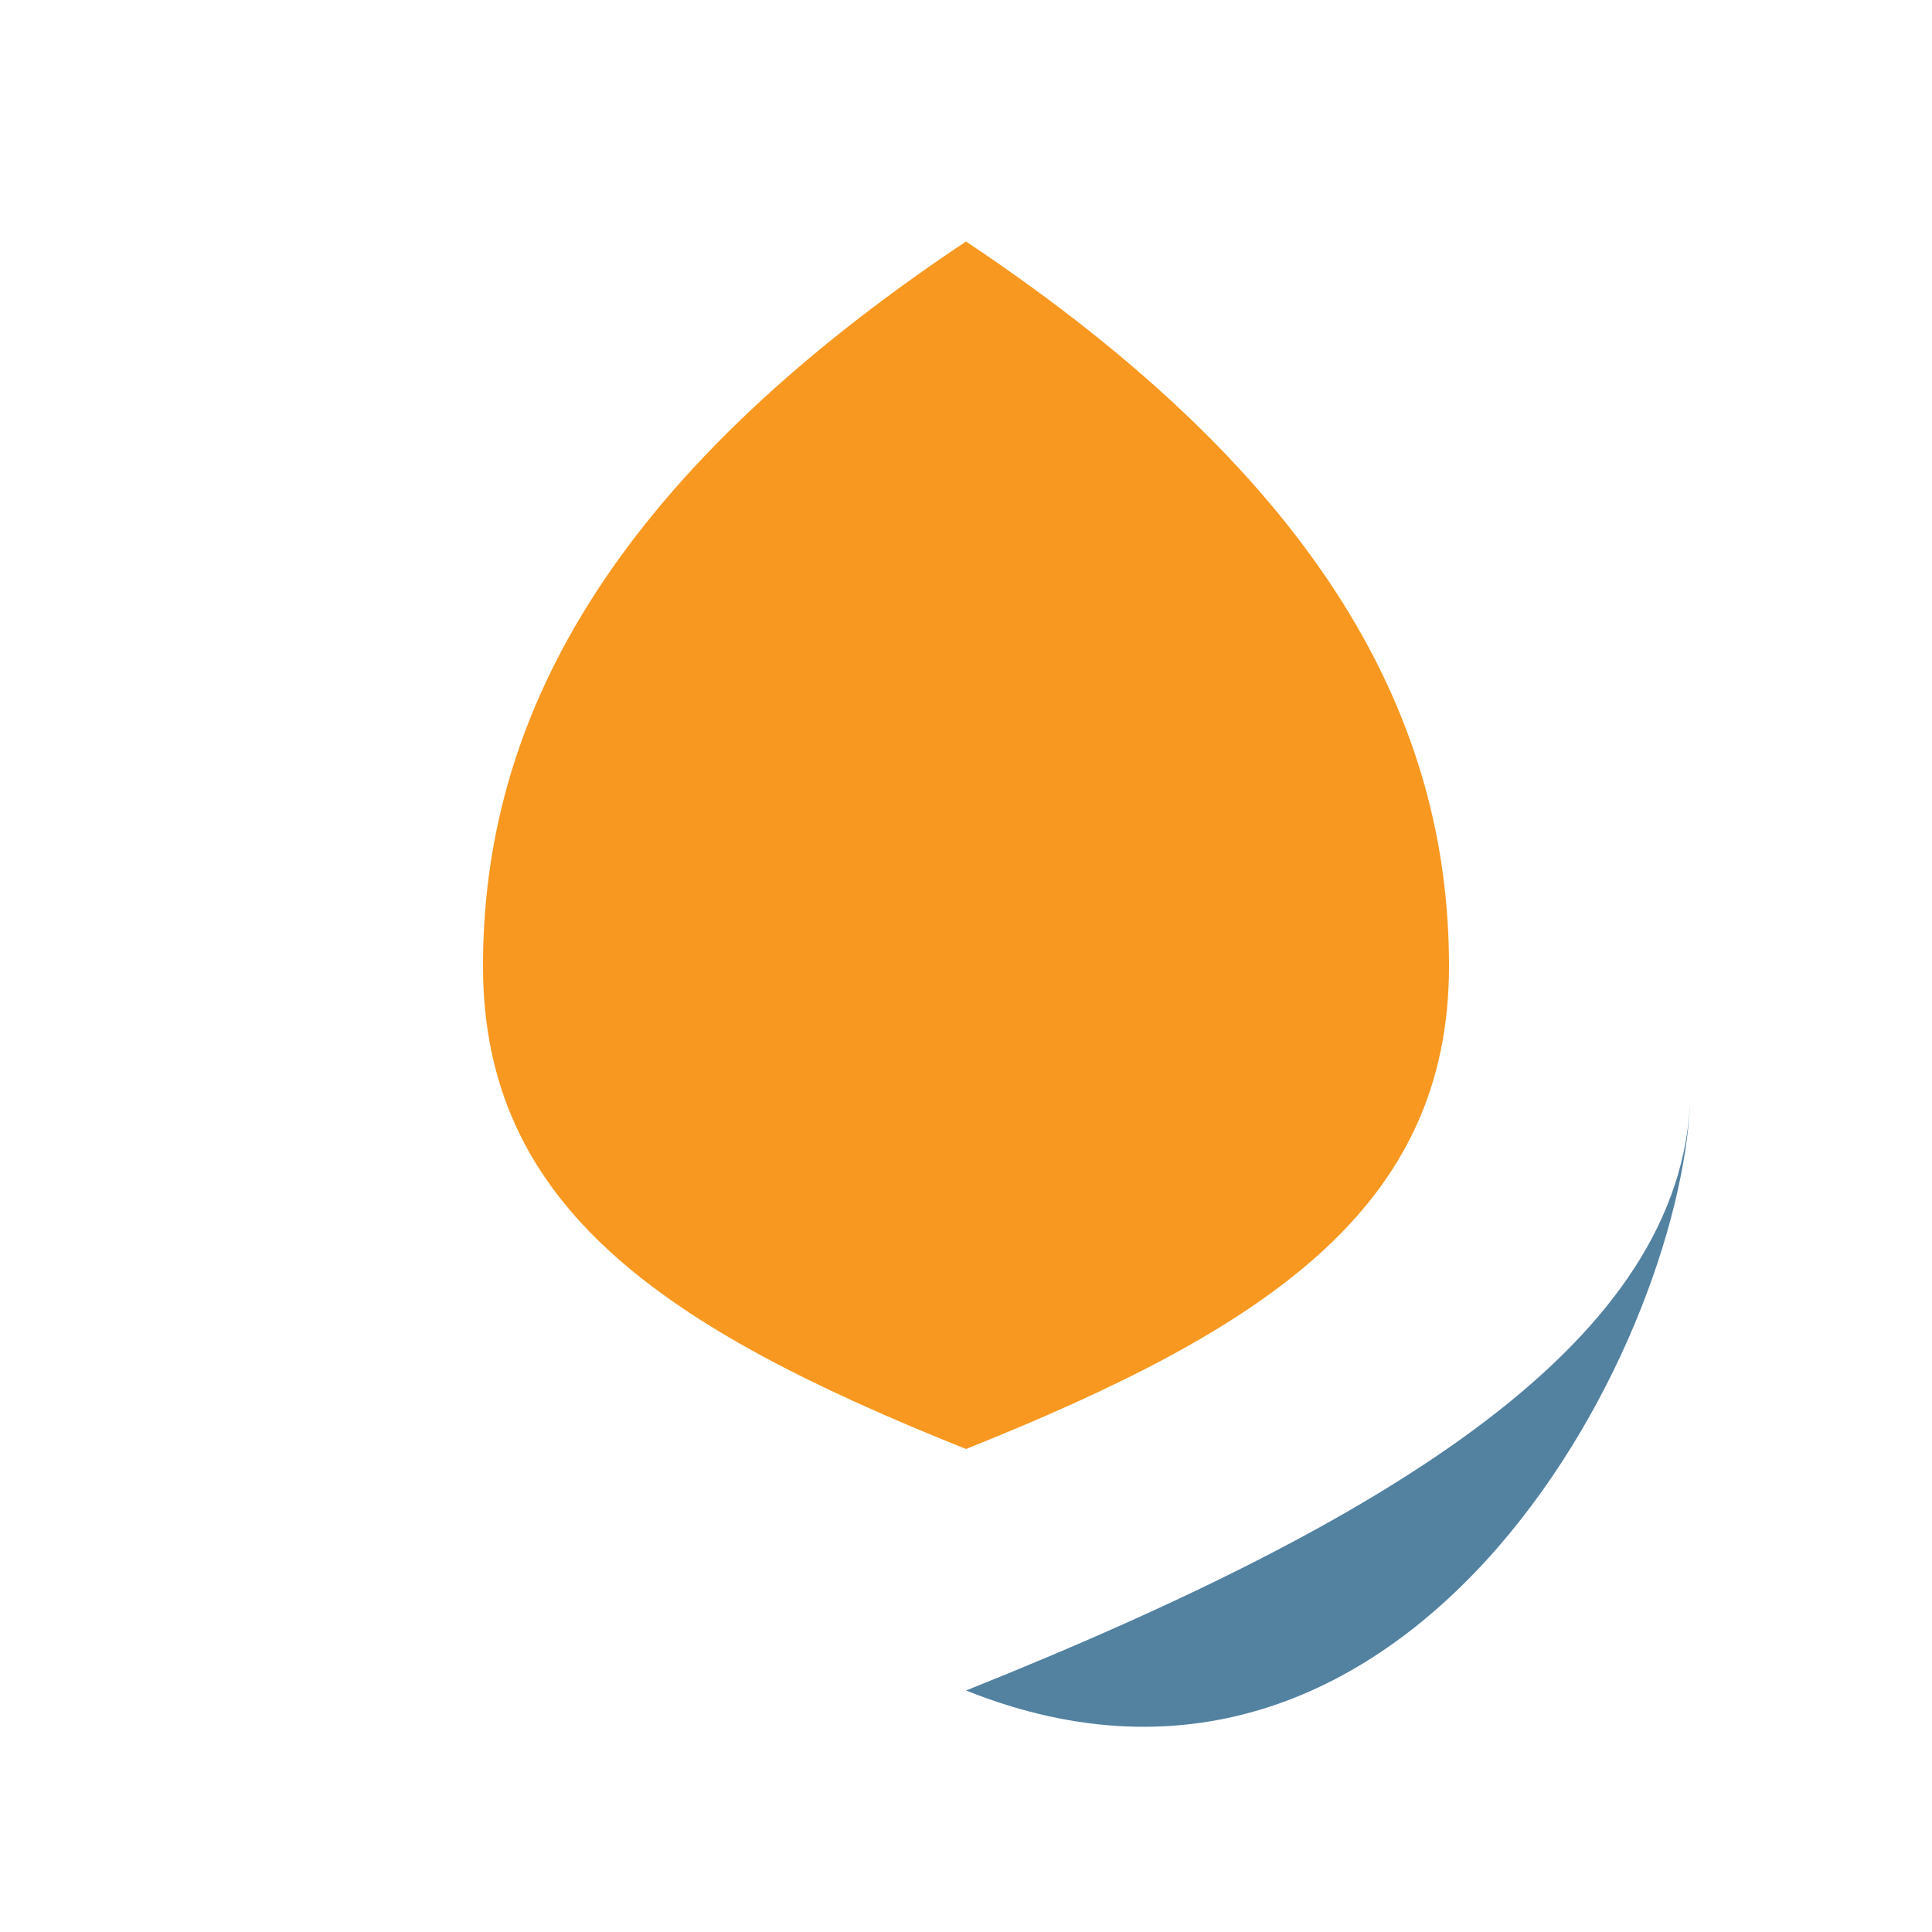
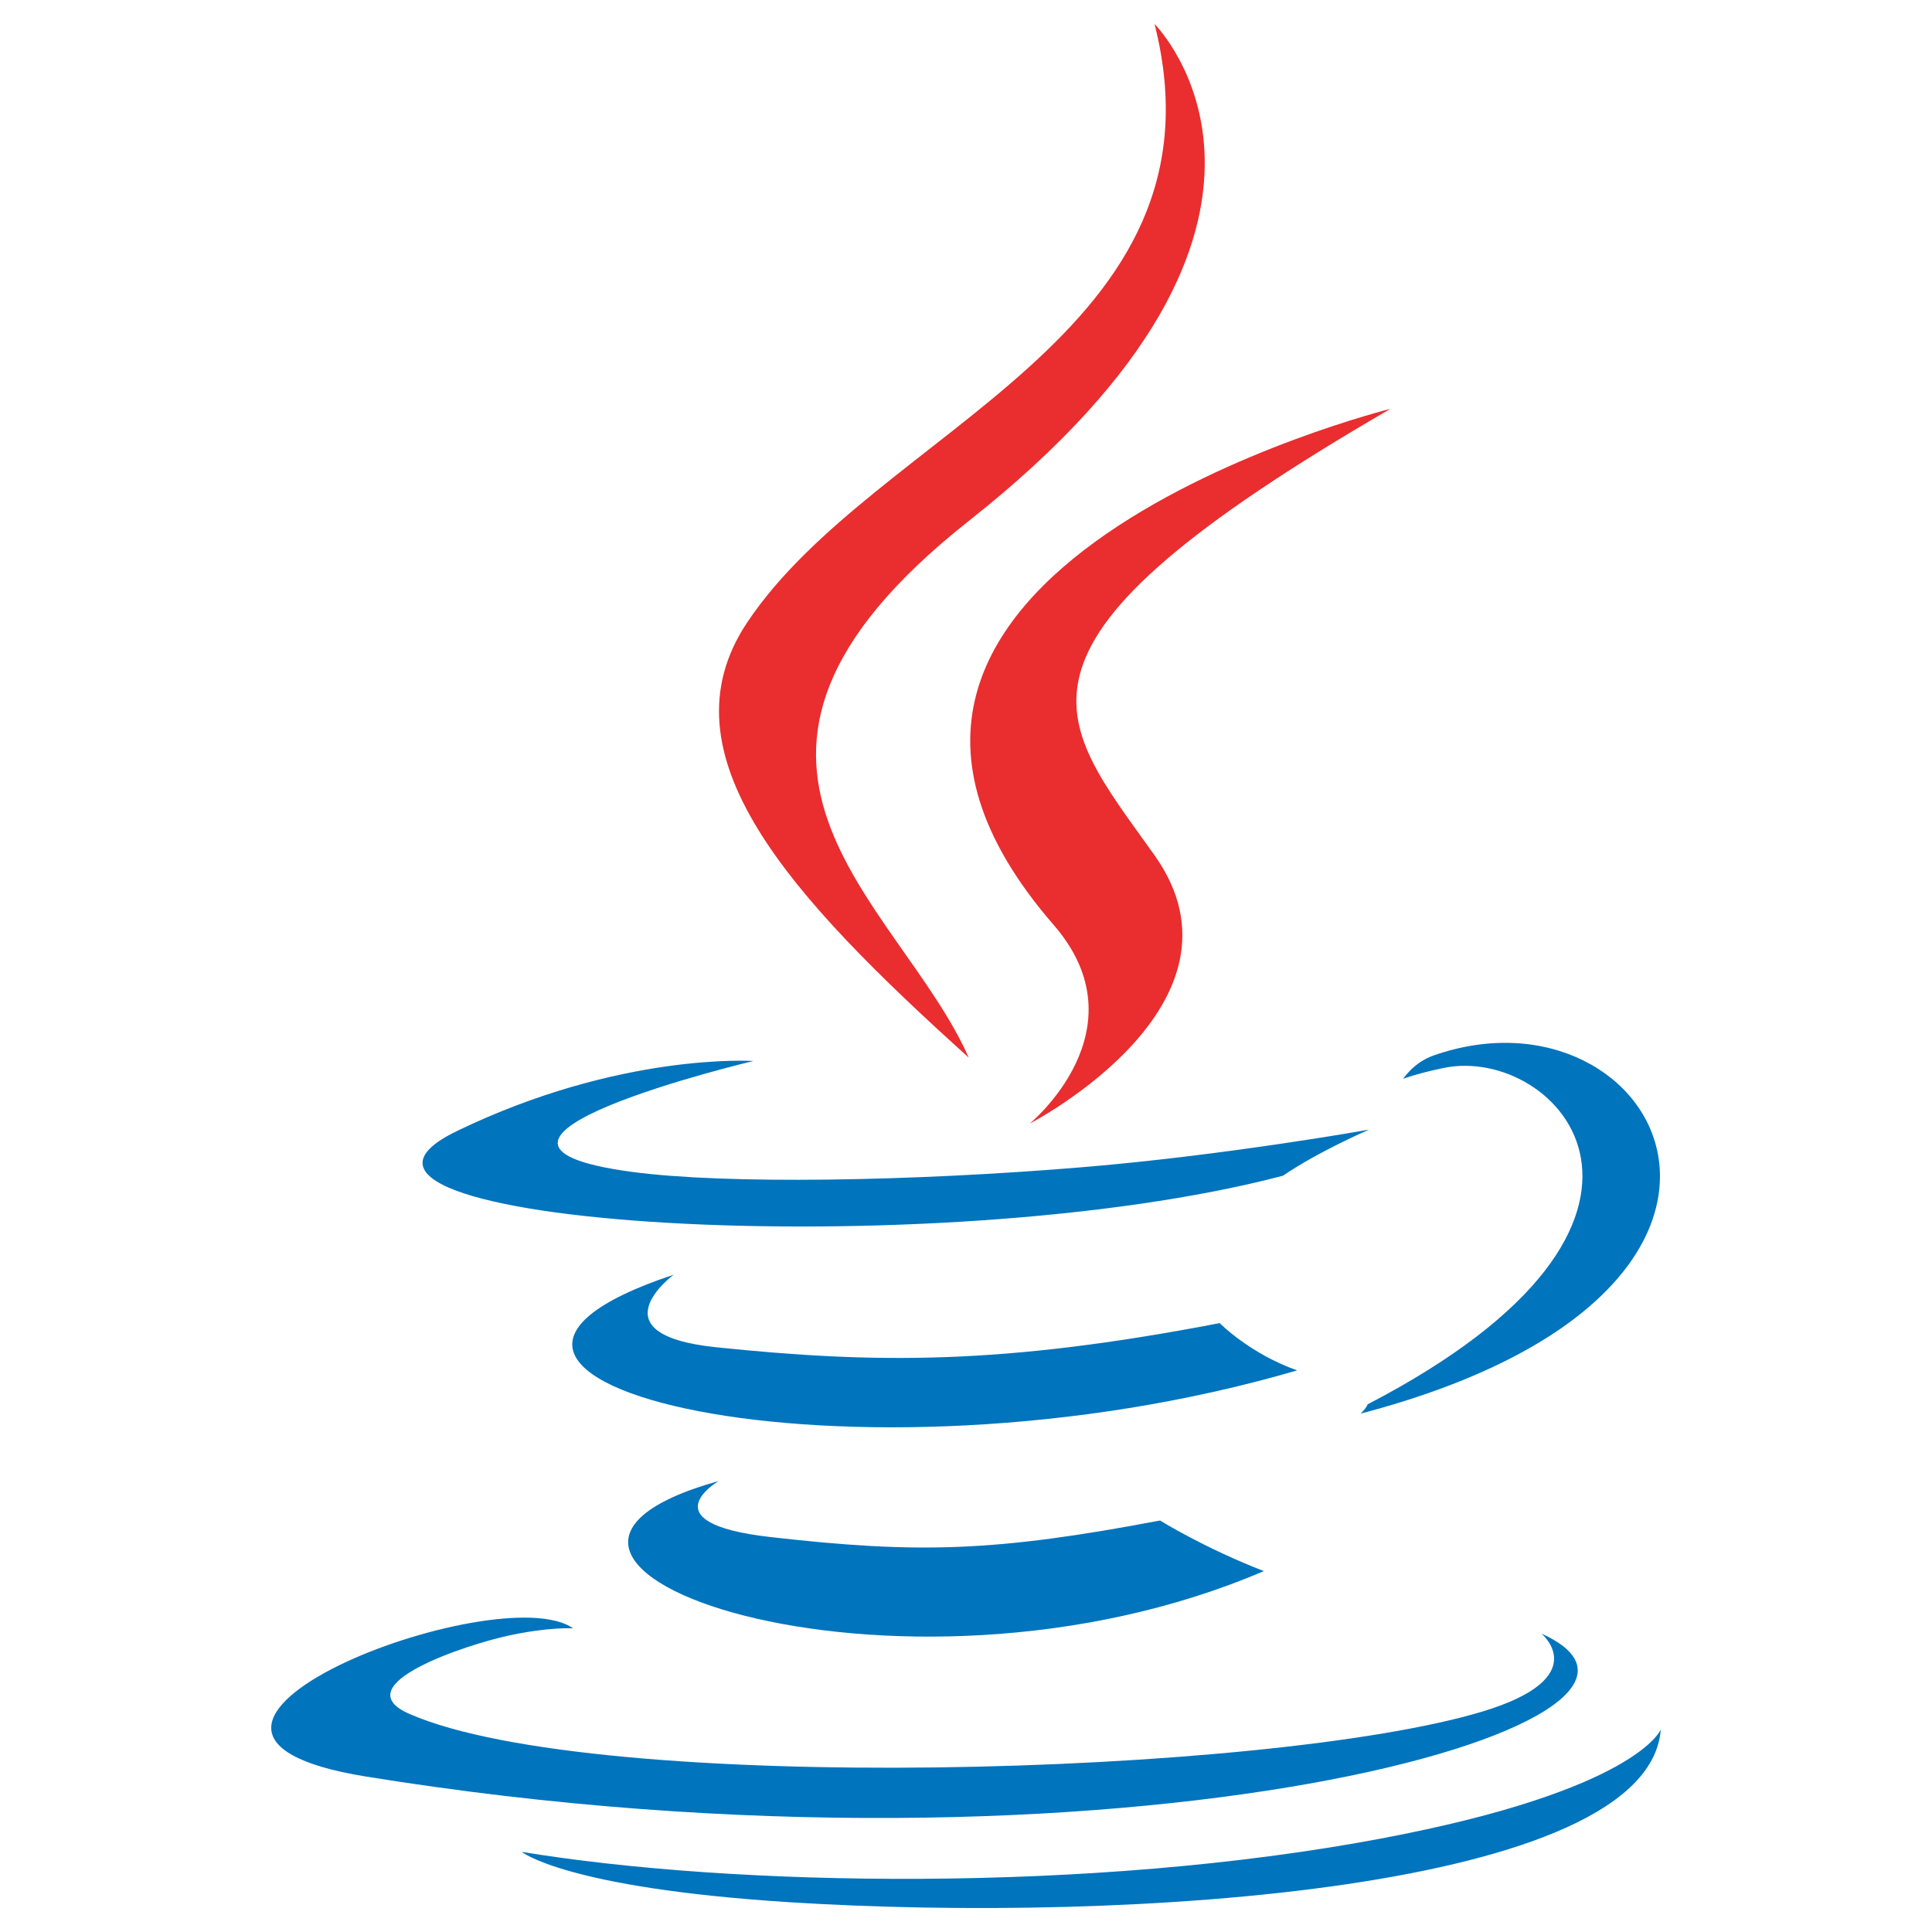
<svg xmlns="http://www.w3.org/2000/svg" viewBox="0 0 128 128">
-   <path fill="#F89820" d="M64 16C40 32 32 48 32 64c0 16 12 24 32 32 20-8 32-16 32-32 0-16-8-32-32-48z" />
-   <path fill="#5382A1" d="M64 96c-20-8-32-16-32-32 0 16 12 24 32 32zm0 16c-30-12-48-24-48-40 0 16 18 28 48 40s48-24 48-40c0 16-18 28-48 40z" />
+   <path fill="#0074BD" d="M47.617 98.12s-4.767 2.774 3.397 3.71c9.892 1.13 14.947.968 25.845-1.092 0 0 2.871 1.795 6.873 3.351-24.439 10.47-55.308-.607-36.115-5.969zm-2.988-13.665s-5.348 3.959 2.823 4.805c10.567 1.091 18.91 1.18 33.354-1.6 0 0 1.993 2.025 5.132 3.131-29.542 8.64-62.446.68-41.309-6.336z" />
+   <path fill="#EA2D2E" d="M69.802 61.271c6.025 6.935-1.58 13.17-1.58 13.17s15.289-7.891 8.269-17.777c-6.559-9.215-11.587-13.792 15.635-29.58 0 .001-42.731 10.67-22.324 34.187z" />
+   <path fill="#0074BD" d="M102.123 108.229s3.529 2.91-3.888 5.159c-14.102 4.272-58.706 5.56-71.094.171-4.451-1.938 3.899-4.625 6.526-5.192 2.739-.593 4.303-.485 4.303-.485-4.953-3.487-32.013 6.85-13.743 9.815 49.821 8.076 90.817-3.637 77.896-9.468zM49.912 70.294s-22.686 5.389-8.033 7.348c6.188.828 18.518.638 30.011-.326 9.39-.789 18.813-2.474 18.813-2.474s-3.308 1.419-5.704 3.053c-23.042 6.061-67.544 3.238-54.731-2.958 10.832-5.239 19.644-4.643 19.644-4.643zm40.697 22.747c23.421-12.167 12.591-23.86 5.032-22.285-1.848.385-2.677.72-2.677.72s.688-1.079 2-1.543c14.953-5.255 26.451 15.503-4.823 23.725 0-.002.359-.327.468-.617z" />
+   <path fill="#EA2D2E" d="M76.491 1.587S89.459 14.563 64.188 34.51c-20.266 16.006-4.621 25.13-.007 35.559-11.831-10.673-20.509-20.07-14.688-28.815C58.041 28.42 81.722 22.195 76.491 1.587z" />
+   <path fill="#0074BD" d="M52.214 126.021c22.476 1.437 57-.8 57.817-11.436 0 0-1.571 4.032-18.577 7.231-19.186 3.612-42.854 3.191-56.887.874 0 .001 2.875 2.381 17.647 3.331z" />
</svg>
